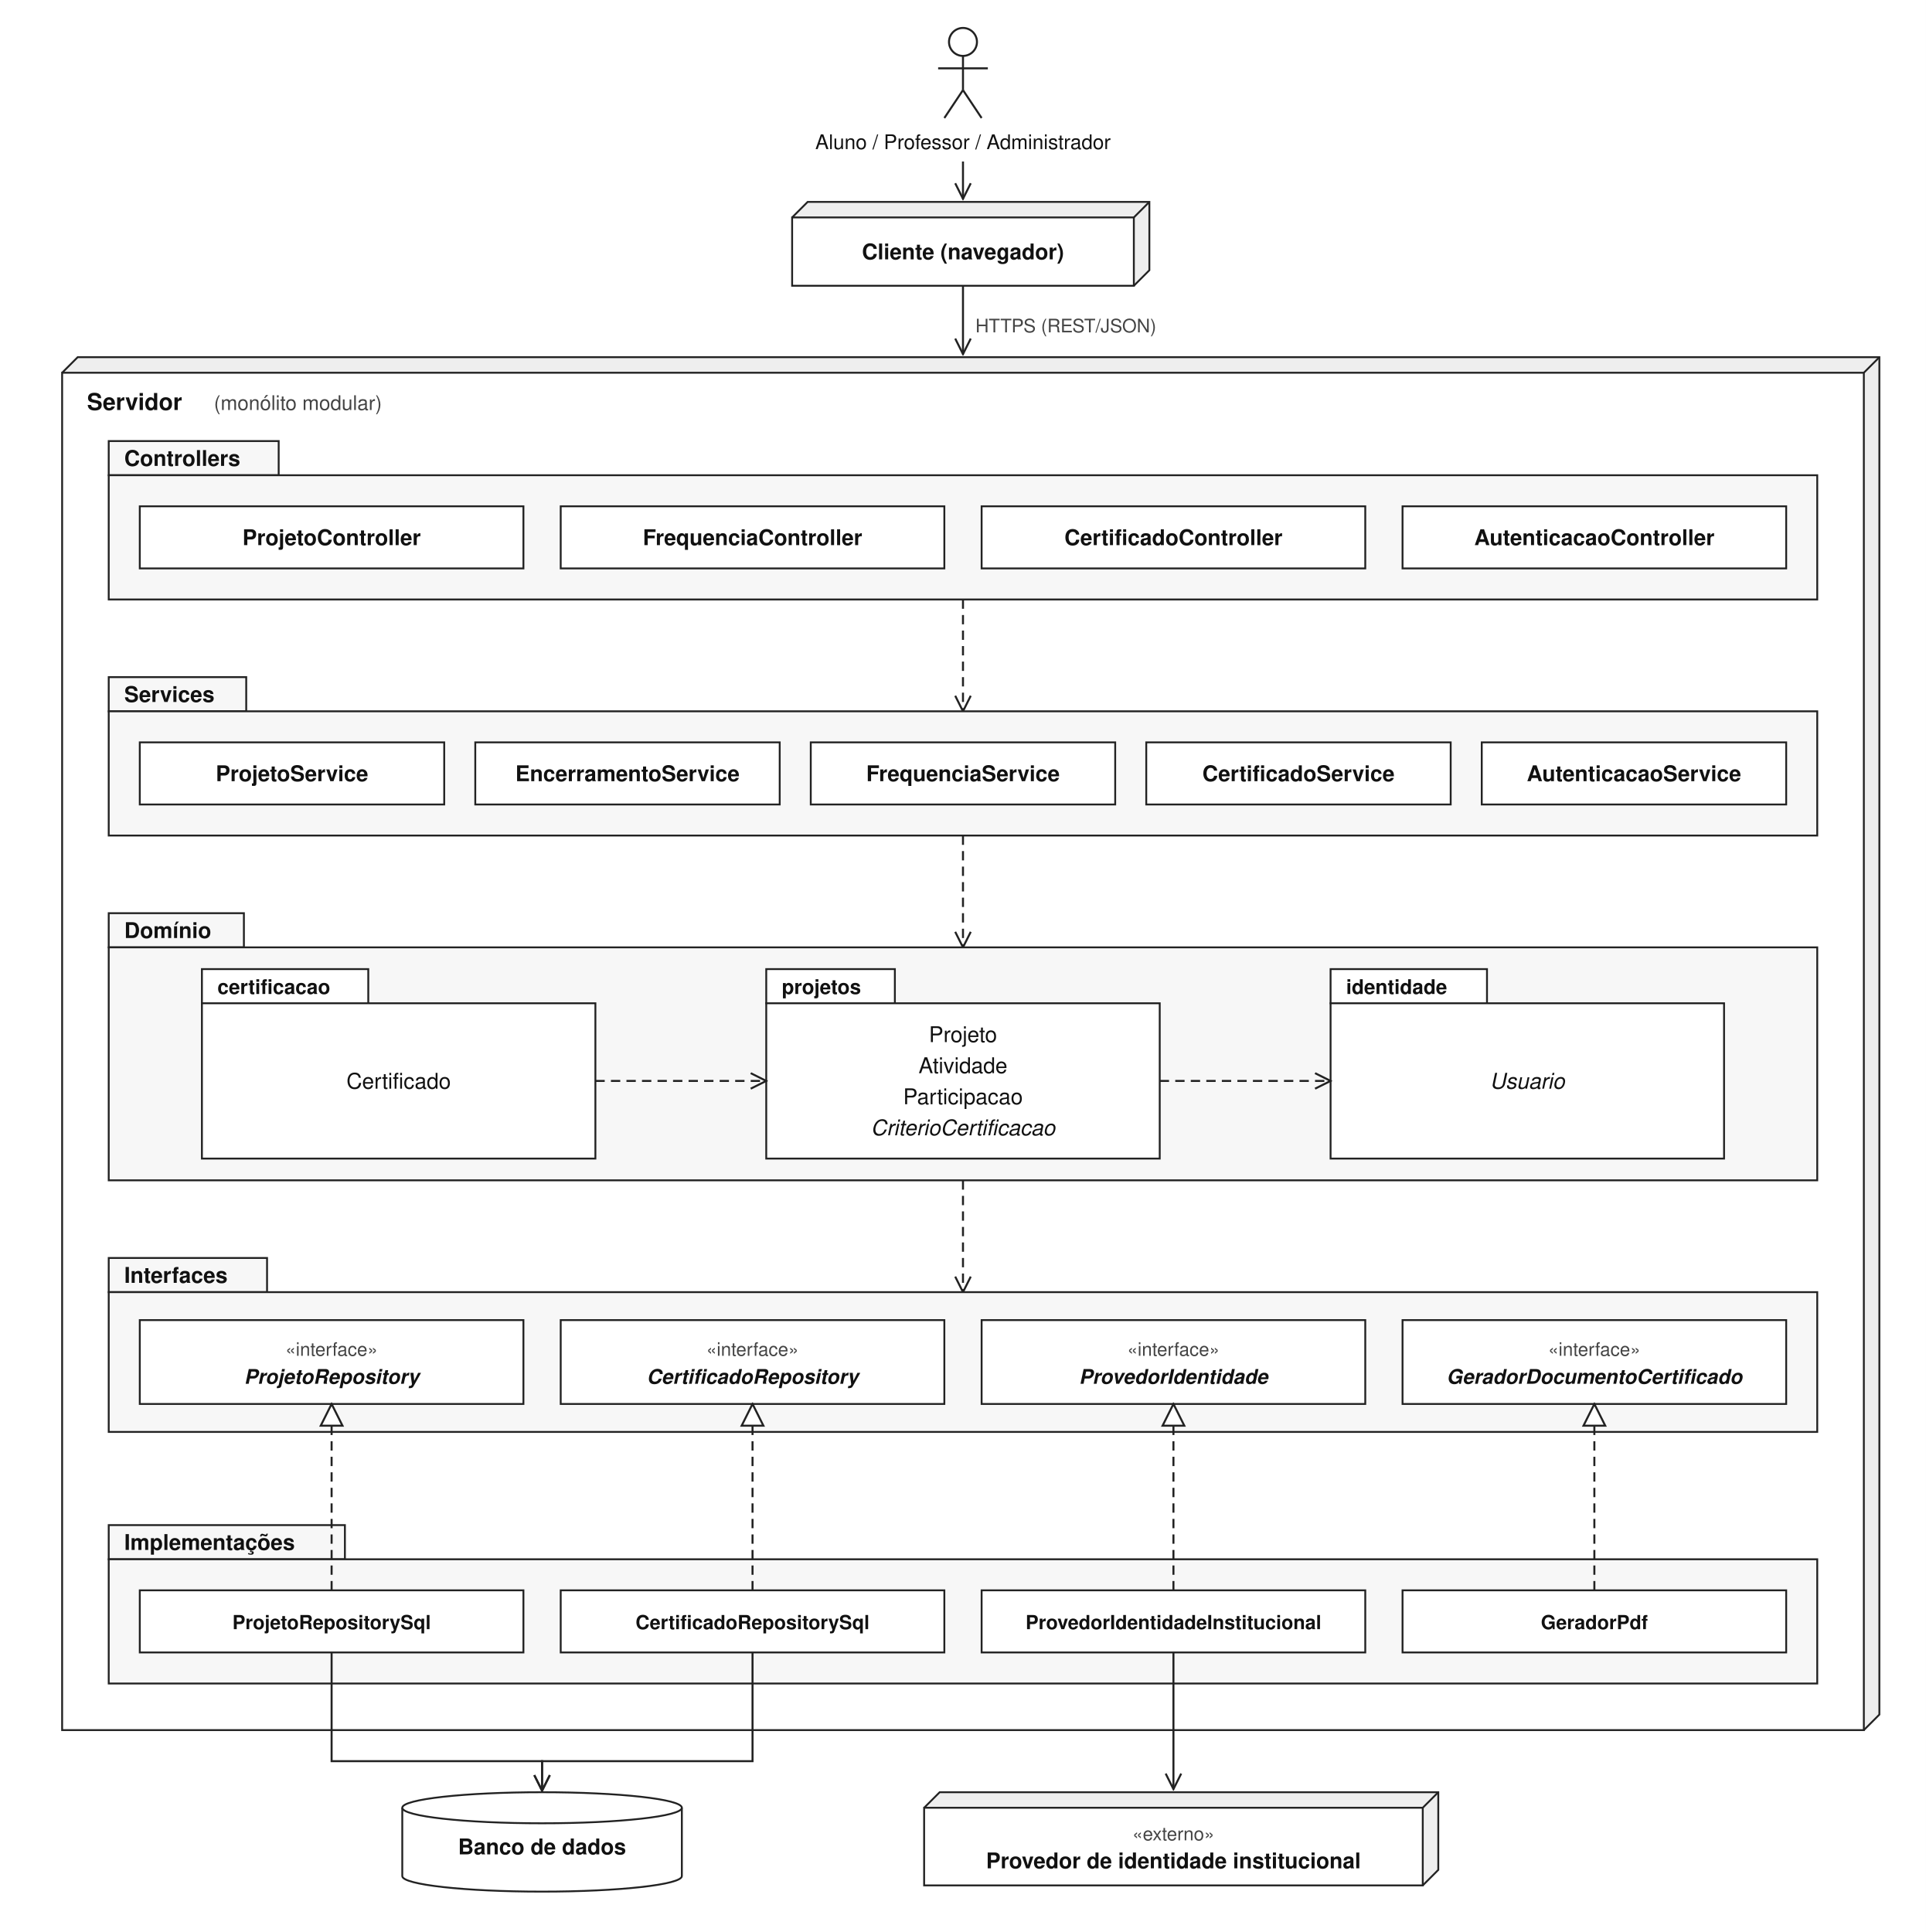
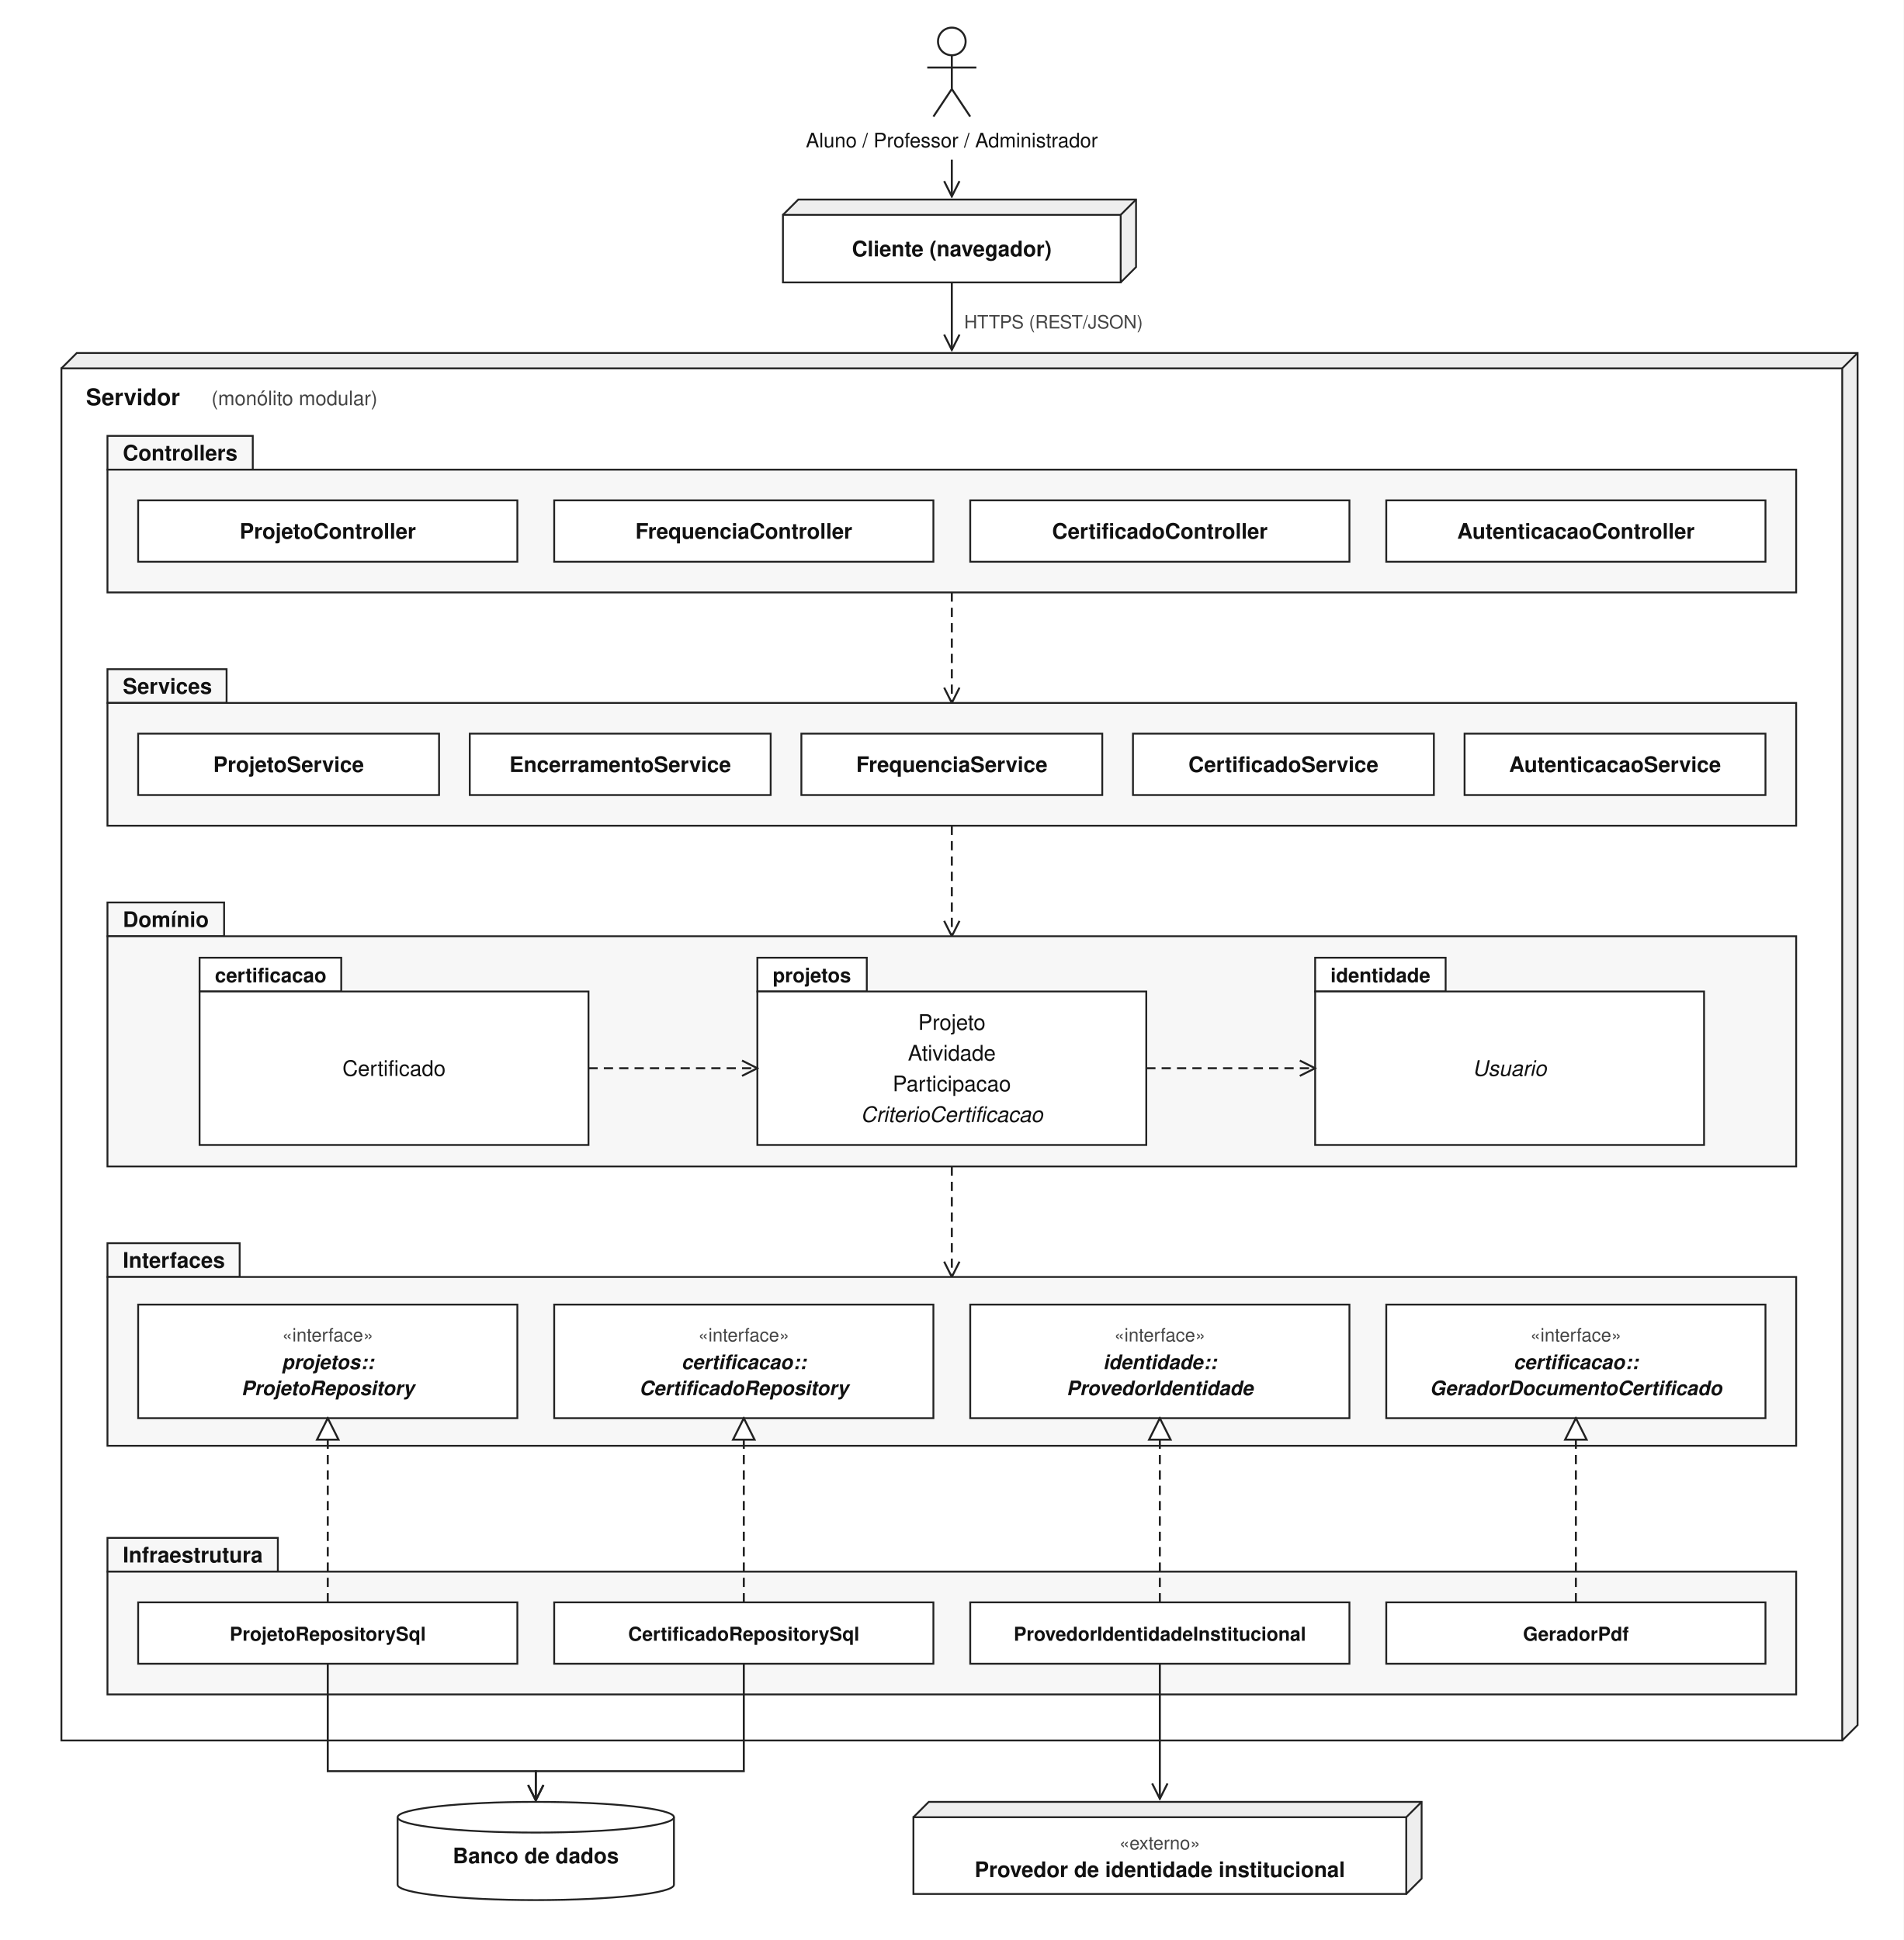
- <svg xmlns="http://www.w3.org/2000/svg" width="1240" height="1244" viewBox="0 0 1240 1244" font-family="Helvetica, Arial, 'Liberation Sans', sans-serif">
+ <svg xmlns="http://www.w3.org/2000/svg" width="1240" height="1264" viewBox="0 0 1240 1264" font-family="Helvetica, Arial, 'Liberation Sans', sans-serif">
  <defs>
    <marker id="open" viewBox="0 0 12 12" refX="11" refY="6" markerWidth="12" markerHeight="12" orient="auto-start-reverse" markerUnits="userSpaceOnUse">
      <path d="M1,1 L11,6 L1,11" fill="none" stroke="#222" stroke-width="1.3" />
    </marker>
    <marker id="tri" viewBox="0 0 16 16" refX="15" refY="8" markerWidth="16" markerHeight="16" orient="auto-start-reverse" markerUnits="userSpaceOnUse">
      <path d="M1,1 L15,8 L1,15 Z" fill="#fff" stroke="#222" stroke-width="1.3" />
    </marker>
  </defs>
-   <rect width="1240" height="1244" fill="#fff" />
+   <rect width="1240" height="1264" fill="#fff" />
  <circle cx="620.0" cy="27" r="9" fill="#fff" stroke="#222" stroke-width="1.3" />
  <line x1="620.0" y1="36" x2="620.0" y2="58" stroke="#222" stroke-width="1.3" />
  <line x1="604.0" y1="44" x2="636.0" y2="44" stroke="#222" stroke-width="1.3" />
  <line x1="620.0" y1="58" x2="608.0" y2="76" stroke="#222" stroke-width="1.3" />
  <line x1="620.0" y1="58" x2="632.0" y2="76" stroke="#222" stroke-width="1.3" />
  <text x="620.0" y="96" font-size="13" text-anchor="middle" font-weight="normal" font-style="normal" fill="#111">Aluno / Professor / Administrador</text>
  <path d="M510.0,140 l10,-10 h220 v44 l-10,10" fill="#eee" stroke="#222" stroke-width="1.2" />
  <path d="M730.0,140 l10,-10" stroke="#222" stroke-width="1.2" />
  <rect x="510.0" y="140" width="220" height="44" fill="#fff" stroke="#222" stroke-width="1.2" />
  <text x="620.0" y="167" font-size="14" text-anchor="middle" font-weight="bold" font-style="normal" fill="#111">Cliente (navegador)</text>
  <line x1="620.0" y1="104" x2="620.0" y2="128" stroke="#222" stroke-width="1.3" marker-end="url(#open)" />
  <line x1="620.0" y1="184" x2="620.0" y2="228" stroke="#222" stroke-width="1.3" marker-end="url(#open)" />
  <text x="628.0" y="214" font-size="12" text-anchor="start" font-weight="normal" font-style="normal" fill="#444">HTTPS (REST/JSON)</text>
-   <path d="M40,240 l10,-10 h1160 v874 l-10,10" fill="#eee" stroke="#222" stroke-width="1.2" />
+   <path d="M40,240 l10,-10 h1160 v894 l-10,10" fill="#eee" stroke="#222" stroke-width="1.2" />
  <path d="M1200,240 l10,-10" stroke="#222" stroke-width="1.2" />
-   <rect x="40" y="240" width="1160" height="874" fill="#fff" stroke="#222" stroke-width="1.2" />
+   <rect x="40" y="240" width="1160" height="894" fill="#fff" stroke="#222" stroke-width="1.2" />
  <text x="56" y="264" font-size="15" text-anchor="start" font-weight="bold" font-style="normal" fill="#111">Servidor</text>
  <text x="137.719" y="264" font-size="13" text-anchor="start" font-weight="normal" font-style="normal" fill="#444">(monólito modular)</text>
-   <rect x="70" y="284" width="109.422" height="22" fill="#f7f7f7" stroke="#222" stroke-width="1.2" />
+   <rect x="70" y="284" width="94.656" height="22" fill="#f7f7f7" stroke="#222" stroke-width="1.2" />
  <rect x="70" y="306" width="1100" height="80" fill="#f7f7f7" stroke="#222" stroke-width="1.2" />
  <text x="80" y="300" font-size="14" text-anchor="start" font-weight="bold" font-style="normal" fill="#111">Controllers</text>
  <rect x="90.0" y="326" width="247.0" height="40" fill="#fff" stroke="#222" stroke-width="1.2" />
  <text x="213.5" y="351.0" font-size="14" text-anchor="middle" font-weight="bold" font-style="normal" fill="#111">ProjetoController</text>
  <rect x="361.0" y="326" width="247.0" height="40" fill="#fff" stroke="#222" stroke-width="1.2" />
  <text x="484.5" y="351.0" font-size="14" text-anchor="middle" font-weight="bold" font-style="normal" fill="#111">FrequenciaController</text>
  <rect x="632.0" y="326" width="247.0" height="40" fill="#fff" stroke="#222" stroke-width="1.2" />
  <text x="755.5" y="351.0" font-size="14" text-anchor="middle" font-weight="bold" font-style="normal" fill="#111">CertificadoController</text>
  <rect x="903.0" y="326" width="247.0" height="40" fill="#fff" stroke="#222" stroke-width="1.2" />
  <text x="1026.5" y="351.0" font-size="14" text-anchor="middle" font-weight="bold" font-style="normal" fill="#111">AutenticacaoController</text>
  <line x1="620.0" y1="386" x2="620.0" y2="458" stroke="#222" stroke-width="1.3" stroke-dasharray="6,4" marker-end="url(#open)" />
-   <rect x="70" y="436" width="88.531" height="22" fill="#f7f7f7" stroke="#222" stroke-width="1.2" />
+   <rect x="70" y="436" width="77.594" height="22" fill="#f7f7f7" stroke="#222" stroke-width="1.2" />
  <rect x="70" y="458" width="1100" height="80" fill="#f7f7f7" stroke="#222" stroke-width="1.2" />
  <text x="80" y="452" font-size="14" text-anchor="start" font-weight="bold" font-style="normal" fill="#111">Services</text>
  <rect x="90.0" y="478" width="196.0" height="40" fill="#fff" stroke="#222" stroke-width="1.2" />
  <text x="188.0" y="503.0" font-size="14" text-anchor="middle" font-weight="bold" font-style="normal" fill="#111">ProjetoService</text>
  <rect x="306.0" y="478" width="196.0" height="40" fill="#fff" stroke="#222" stroke-width="1.2" />
  <text x="404.0" y="503.0" font-size="14" text-anchor="middle" font-weight="bold" font-style="normal" fill="#111">EncerramentoService</text>
  <rect x="522.0" y="478" width="196.0" height="40" fill="#fff" stroke="#222" stroke-width="1.2" />
  <text x="620.0" y="503.0" font-size="14" text-anchor="middle" font-weight="bold" font-style="normal" fill="#111">FrequenciaService</text>
  <rect x="738.0" y="478" width="196.0" height="40" fill="#fff" stroke="#222" stroke-width="1.2" />
  <text x="836.0" y="503.0" font-size="14" text-anchor="middle" font-weight="bold" font-style="normal" fill="#111">CertificadoService</text>
  <rect x="954.0" y="478" width="196.0" height="40" fill="#fff" stroke="#222" stroke-width="1.2" />
  <text x="1052.0" y="503.0" font-size="14" text-anchor="middle" font-weight="bold" font-style="normal" fill="#111">AutenticacaoService</text>
  <line x1="620.0" y1="538" x2="620.0" y2="610" stroke="#222" stroke-width="1.3" stroke-dasharray="6,4" marker-end="url(#open)" />
-   <rect x="70" y="588" width="87.031" height="22" fill="#f7f7f7" stroke="#222" stroke-width="1.2" />
+   <rect x="70" y="588" width="75.984" height="22" fill="#f7f7f7" stroke="#222" stroke-width="1.2" />
  <rect x="70" y="610" width="1100" height="150" fill="#f7f7f7" stroke="#222" stroke-width="1.2" />
  <text x="80" y="604" font-size="14" text-anchor="start" font-weight="bold" font-style="normal" fill="#111">Domínio</text>
-   <rect x="130.0" y="624" width="107.109" height="22" fill="#fff" stroke="#222" stroke-width="1.2" />
+   <rect x="130.0" y="624" width="92.281" height="22" fill="#fff" stroke="#222" stroke-width="1.2" />
  <rect x="130.0" y="646" width="253.333" height="100" fill="#fff" stroke="#222" stroke-width="1.2" />
  <text x="140.0" y="640" font-size="13" text-anchor="start" font-weight="bold" font-style="normal" fill="#111">certificacao</text>
  <text x="256.667" y="701.0" font-size="14" text-anchor="middle" font-weight="normal" font-style="normal" fill="#111">Certificado</text>
-   <rect x="493.333" y="624" width="82.812" height="22" fill="#fff" stroke="#222" stroke-width="1.2" />
+   <rect x="493.333" y="624" width="71.281" height="22" fill="#fff" stroke="#222" stroke-width="1.2" />
  <rect x="493.333" y="646" width="253.333" height="100" fill="#fff" stroke="#222" stroke-width="1.2" />
  <text x="503.333" y="640" font-size="13" text-anchor="start" font-weight="bold" font-style="normal" fill="#111">projetos</text>
  <text x="620.0" y="671.0" font-size="14" text-anchor="middle" font-weight="normal" font-style="normal" fill="#111">Projeto</text>
  <text x="620.0" y="691.0" font-size="14" text-anchor="middle" font-weight="normal" font-style="normal" fill="#111">Atividade</text>
  <text x="620.0" y="711.0" font-size="14" text-anchor="middle" font-weight="normal" font-style="normal" fill="#111">Participacao</text>
  <text x="620.0" y="731.0" font-size="14" text-anchor="middle" font-weight="normal" font-style="italic" fill="#111">CriterioCertificacao</text>
-   <rect x="856.667" y="624" width="100.703" height="22" fill="#fff" stroke="#222" stroke-width="1.2" />
+   <rect x="856.667" y="624" width="85.0" height="22" fill="#fff" stroke="#222" stroke-width="1.2" />
  <rect x="856.667" y="646" width="253.333" height="100" fill="#fff" stroke="#222" stroke-width="1.2" />
  <text x="866.667" y="640" font-size="13" text-anchor="start" font-weight="bold" font-style="normal" fill="#111">identidade</text>
  <text x="983.333" y="701.0" font-size="14" text-anchor="middle" font-weight="normal" font-style="italic" fill="#111">Usuario</text>
  <line x1="383.333" y1="696" x2="493.333" y2="696" stroke="#222" stroke-width="1.3" stroke-dasharray="6,4" marker-end="url(#open)" />
  <line x1="746.667" y1="696" x2="856.667" y2="696" stroke="#222" stroke-width="1.3" stroke-dasharray="6,4" marker-end="url(#open)" />
  <line x1="620.0" y1="760" x2="620.0" y2="832" stroke="#222" stroke-width="1.3" stroke-dasharray="6,4" marker-end="url(#open)" />
-   <rect x="70" y="810" width="101.938" height="22" fill="#f7f7f7" stroke="#222" stroke-width="1.2" />
-   <rect x="70" y="832" width="1100" height="90" fill="#f7f7f7" stroke="#222" stroke-width="1.2" />
+   <rect x="70" y="810" width="86.109" height="22" fill="#f7f7f7" stroke="#222" stroke-width="1.2" />
+   <rect x="70" y="832" width="1100" height="110" fill="#f7f7f7" stroke="#222" stroke-width="1.2" />
  <text x="80" y="826" font-size="14" text-anchor="start" font-weight="bold" font-style="normal" fill="#111">Interfaces</text>
-   <rect x="90.0" y="850" width="247.0" height="54" fill="#fff" stroke="#222" stroke-width="1.2" />
-   <text x="213.5" y="873.0" font-size="12" text-anchor="middle" font-weight="normal" font-style="normal" fill="#444">«interface»</text>
-   <text x="213.5" y="891.0" font-size="13.0" text-anchor="middle" font-weight="bold" font-style="italic" fill="#111">ProjetoRepository</text>
-   <rect x="361.0" y="850" width="247.0" height="54" fill="#fff" stroke="#222" stroke-width="1.2" />
-   <text x="484.5" y="873.0" font-size="12" text-anchor="middle" font-weight="normal" font-style="normal" fill="#444">«interface»</text>
-   <text x="484.5" y="891.0" font-size="13.0" text-anchor="middle" font-weight="bold" font-style="italic" fill="#111">CertificadoRepository</text>
-   <rect x="632.0" y="850" width="247.0" height="54" fill="#fff" stroke="#222" stroke-width="1.2" />
-   <text x="755.5" y="873.0" font-size="12" text-anchor="middle" font-weight="normal" font-style="normal" fill="#444">«interface»</text>
-   <text x="755.5" y="891.0" font-size="13.0" text-anchor="middle" font-weight="bold" font-style="italic" fill="#111">ProvedorIdentidade</text>
-   <rect x="903.0" y="850" width="247.0" height="54" fill="#fff" stroke="#222" stroke-width="1.2" />
-   <text x="1026.5" y="873.0" font-size="12" text-anchor="middle" font-weight="normal" font-style="normal" fill="#444">«interface»</text>
-   <text x="1026.5" y="891.0" font-size="13.0" text-anchor="middle" font-weight="bold" font-style="italic" fill="#111">GeradorDocumentoCertificado</text>
-   <rect x="70" y="982" width="152.062" height="22" fill="#f7f7f7" stroke="#222" stroke-width="1.2" />
-   <rect x="70" y="1004" width="1100" height="80" fill="#f7f7f7" stroke="#222" stroke-width="1.2" />
-   <text x="80" y="998" font-size="14" text-anchor="start" font-weight="bold" font-style="normal" fill="#111">Implementações</text>
-   <rect x="90.0" y="1024" width="247.0" height="40" fill="#fff" stroke="#222" stroke-width="1.2" />
-   <text x="213.5" y="1049.0" font-size="12.5" text-anchor="middle" font-weight="bold" font-style="normal" fill="#111">ProjetoRepositorySql</text>
-   <rect x="361.0" y="1024" width="247.0" height="40" fill="#fff" stroke="#222" stroke-width="1.2" />
-   <text x="484.5" y="1049.0" font-size="12.5" text-anchor="middle" font-weight="bold" font-style="normal" fill="#111">CertificadoRepositorySql</text>
-   <rect x="632.0" y="1024" width="247.0" height="40" fill="#fff" stroke="#222" stroke-width="1.2" />
-   <text x="755.5" y="1049.0" font-size="12.5" text-anchor="middle" font-weight="bold" font-style="normal" fill="#111">ProvedorIdentidadeInstitucional</text>
-   <rect x="903.0" y="1024" width="247.0" height="40" fill="#fff" stroke="#222" stroke-width="1.2" />
-   <text x="1026.5" y="1049.0" font-size="12.5" text-anchor="middle" font-weight="bold" font-style="normal" fill="#111">GeradorPdf</text>
-   <line x1="213.5" y1="1024" x2="213.5" y2="904" stroke="#222" stroke-width="1.3" stroke-dasharray="6,4" marker-end="url(#tri)" />
-   <line x1="484.5" y1="1024" x2="484.5" y2="904" stroke="#222" stroke-width="1.3" stroke-dasharray="6,4" marker-end="url(#tri)" />
-   <line x1="755.5" y1="1024" x2="755.5" y2="904" stroke="#222" stroke-width="1.3" stroke-dasharray="6,4" marker-end="url(#tri)" />
-   <line x1="1026.5" y1="1024" x2="1026.5" y2="904" stroke="#222" stroke-width="1.3" stroke-dasharray="6,4" marker-end="url(#tri)" />
-   <path d="M259.0,1164 v44 a90,10 0 0 0 180,0 v-44" fill="#fff" stroke="#222" stroke-width="1.2" />
-   <ellipse cx="349.0" cy="1164" rx="90" ry="10" fill="#fff" stroke="#222" stroke-width="1.2" />
-   <text x="349.0" y="1194" font-size="14" text-anchor="middle" font-weight="bold" font-style="normal" fill="#111">Banco de dados</text>
-   <path d="M213.5,1064 V1134 H349.0 V1153" fill="none" stroke="#222" stroke-width="1.3" marker-end="url(#open)" />
-   <path d="M484.5,1064 V1134 H349.0 V1153" fill="none" stroke="#222" stroke-width="1.3" marker-end="url(#open)" />
-   <path d="M594.984,1164 l10,-10 h321.031 v50 l-10,10" fill="#eee" stroke="#222" stroke-width="1.2" />
-   <path d="M916.016,1164 l10,-10" stroke="#222" stroke-width="1.2" />
-   <rect x="594.984" y="1164" width="321.031" height="50" fill="#fff" stroke="#222" stroke-width="1.2" />
-   <text x="755.5" y="1185" font-size="12" text-anchor="middle" font-weight="normal" font-style="normal" fill="#444">«externo»</text>
-   <text x="755.5" y="1203" font-size="14" text-anchor="middle" font-weight="bold" font-style="normal" fill="#111">Provedor de identidade institucional</text>
-   <line x1="755.5" y1="1064" x2="755.5" y2="1152" stroke="#222" stroke-width="1.3" marker-end="url(#open)" />
+   <rect x="90.0" y="850" width="247.0" height="74" fill="#fff" stroke="#222" stroke-width="1.2" />
+   <text x="213.5" y="874.0" font-size="12" text-anchor="middle" font-weight="normal" font-style="normal" fill="#444">«interface»</text>
+   <text x="213.5" y="892.0" font-size="13.0" text-anchor="middle" font-weight="bold" font-style="italic" fill="#111">projetos::</text>
+   <text x="213.5" y="909.0" font-size="13.0" text-anchor="middle" font-weight="bold" font-style="italic" fill="#111">ProjetoRepository</text>
+   <rect x="361.0" y="850" width="247.0" height="74" fill="#fff" stroke="#222" stroke-width="1.2" />
+   <text x="484.5" y="874.0" font-size="12" text-anchor="middle" font-weight="normal" font-style="normal" fill="#444">«interface»</text>
+   <text x="484.5" y="892.0" font-size="13.0" text-anchor="middle" font-weight="bold" font-style="italic" fill="#111">certificacao::</text>
+   <text x="484.5" y="909.0" font-size="13.0" text-anchor="middle" font-weight="bold" font-style="italic" fill="#111">CertificadoRepository</text>
+   <rect x="632.0" y="850" width="247.0" height="74" fill="#fff" stroke="#222" stroke-width="1.2" />
+   <text x="755.5" y="874.0" font-size="12" text-anchor="middle" font-weight="normal" font-style="normal" fill="#444">«interface»</text>
+   <text x="755.5" y="892.0" font-size="13.0" text-anchor="middle" font-weight="bold" font-style="italic" fill="#111">identidade::</text>
+   <text x="755.5" y="909.0" font-size="13.0" text-anchor="middle" font-weight="bold" font-style="italic" fill="#111">ProvedorIdentidade</text>
+   <rect x="903.0" y="850" width="247.0" height="74" fill="#fff" stroke="#222" stroke-width="1.2" />
+   <text x="1026.5" y="874.0" font-size="12" text-anchor="middle" font-weight="normal" font-style="normal" fill="#444">«interface»</text>
+   <text x="1026.5" y="892.0" font-size="13.0" text-anchor="middle" font-weight="bold" font-style="italic" fill="#111">certificacao::</text>
+   <text x="1026.5" y="909.0" font-size="13.0" text-anchor="middle" font-weight="bold" font-style="italic" fill="#111">GeradorDocumentoCertificado</text>
+   <rect x="70" y="1002" width="110.984" height="22" fill="#f7f7f7" stroke="#222" stroke-width="1.2" />
+   <rect x="70" y="1024" width="1100" height="80" fill="#f7f7f7" stroke="#222" stroke-width="1.2" />
+   <text x="80" y="1018" font-size="14" text-anchor="start" font-weight="bold" font-style="normal" fill="#111">Infraestrutura</text>
+   <rect x="90.0" y="1044" width="247.0" height="40" fill="#fff" stroke="#222" stroke-width="1.2" />
+   <text x="213.5" y="1069.0" font-size="12.5" text-anchor="middle" font-weight="bold" font-style="normal" fill="#111">ProjetoRepositorySql</text>
+   <rect x="361.0" y="1044" width="247.0" height="40" fill="#fff" stroke="#222" stroke-width="1.2" />
+   <text x="484.5" y="1069.0" font-size="12.5" text-anchor="middle" font-weight="bold" font-style="normal" fill="#111">CertificadoRepositorySql</text>
+   <rect x="632.0" y="1044" width="247.0" height="40" fill="#fff" stroke="#222" stroke-width="1.2" />
+   <text x="755.5" y="1069.0" font-size="12.5" text-anchor="middle" font-weight="bold" font-style="normal" fill="#111">ProvedorIdentidadeInstitucional</text>
+   <rect x="903.0" y="1044" width="247.0" height="40" fill="#fff" stroke="#222" stroke-width="1.2" />
+   <text x="1026.5" y="1069.0" font-size="12.5" text-anchor="middle" font-weight="bold" font-style="normal" fill="#111">GeradorPdf</text>
+   <line x1="213.5" y1="1044" x2="213.5" y2="924" stroke="#222" stroke-width="1.3" stroke-dasharray="6,4" marker-end="url(#tri)" />
+   <line x1="484.5" y1="1044" x2="484.5" y2="924" stroke="#222" stroke-width="1.3" stroke-dasharray="6,4" marker-end="url(#tri)" />
+   <line x1="755.5" y1="1044" x2="755.5" y2="924" stroke="#222" stroke-width="1.3" stroke-dasharray="6,4" marker-end="url(#tri)" />
+   <line x1="1026.5" y1="1044" x2="1026.5" y2="924" stroke="#222" stroke-width="1.3" stroke-dasharray="6,4" marker-end="url(#tri)" />
+   <path d="M259.0,1184 v44 a90,10 0 0 0 180,0 v-44" fill="#fff" stroke="#222" stroke-width="1.2" />
+   <ellipse cx="349.0" cy="1184" rx="90" ry="10" fill="#fff" stroke="#222" stroke-width="1.2" />
+   <text x="349.0" y="1214" font-size="14" text-anchor="middle" font-weight="bold" font-style="normal" fill="#111">Banco de dados</text>
+   <path d="M213.5,1084 V1154 H349.0 V1173" fill="none" stroke="#222" stroke-width="1.3" marker-end="url(#open)" />
+   <path d="M484.5,1084 V1154 H349.0 V1173" fill="none" stroke="#222" stroke-width="1.3" marker-end="url(#open)" />
+   <path d="M594.984,1184 l10,-10 h321.031 v50 l-10,10" fill="#eee" stroke="#222" stroke-width="1.2" />
+   <path d="M916.016,1184 l10,-10" stroke="#222" stroke-width="1.2" />
+   <rect x="594.984" y="1184" width="321.031" height="50" fill="#fff" stroke="#222" stroke-width="1.2" />
+   <text x="755.5" y="1205" font-size="12" text-anchor="middle" font-weight="normal" font-style="normal" fill="#444">«externo»</text>
+   <text x="755.5" y="1223" font-size="14" text-anchor="middle" font-weight="bold" font-style="normal" fill="#111">Provedor de identidade institucional</text>
+   <line x1="755.5" y1="1084" x2="755.5" y2="1172" stroke="#222" stroke-width="1.3" marker-end="url(#open)" />
</svg>
